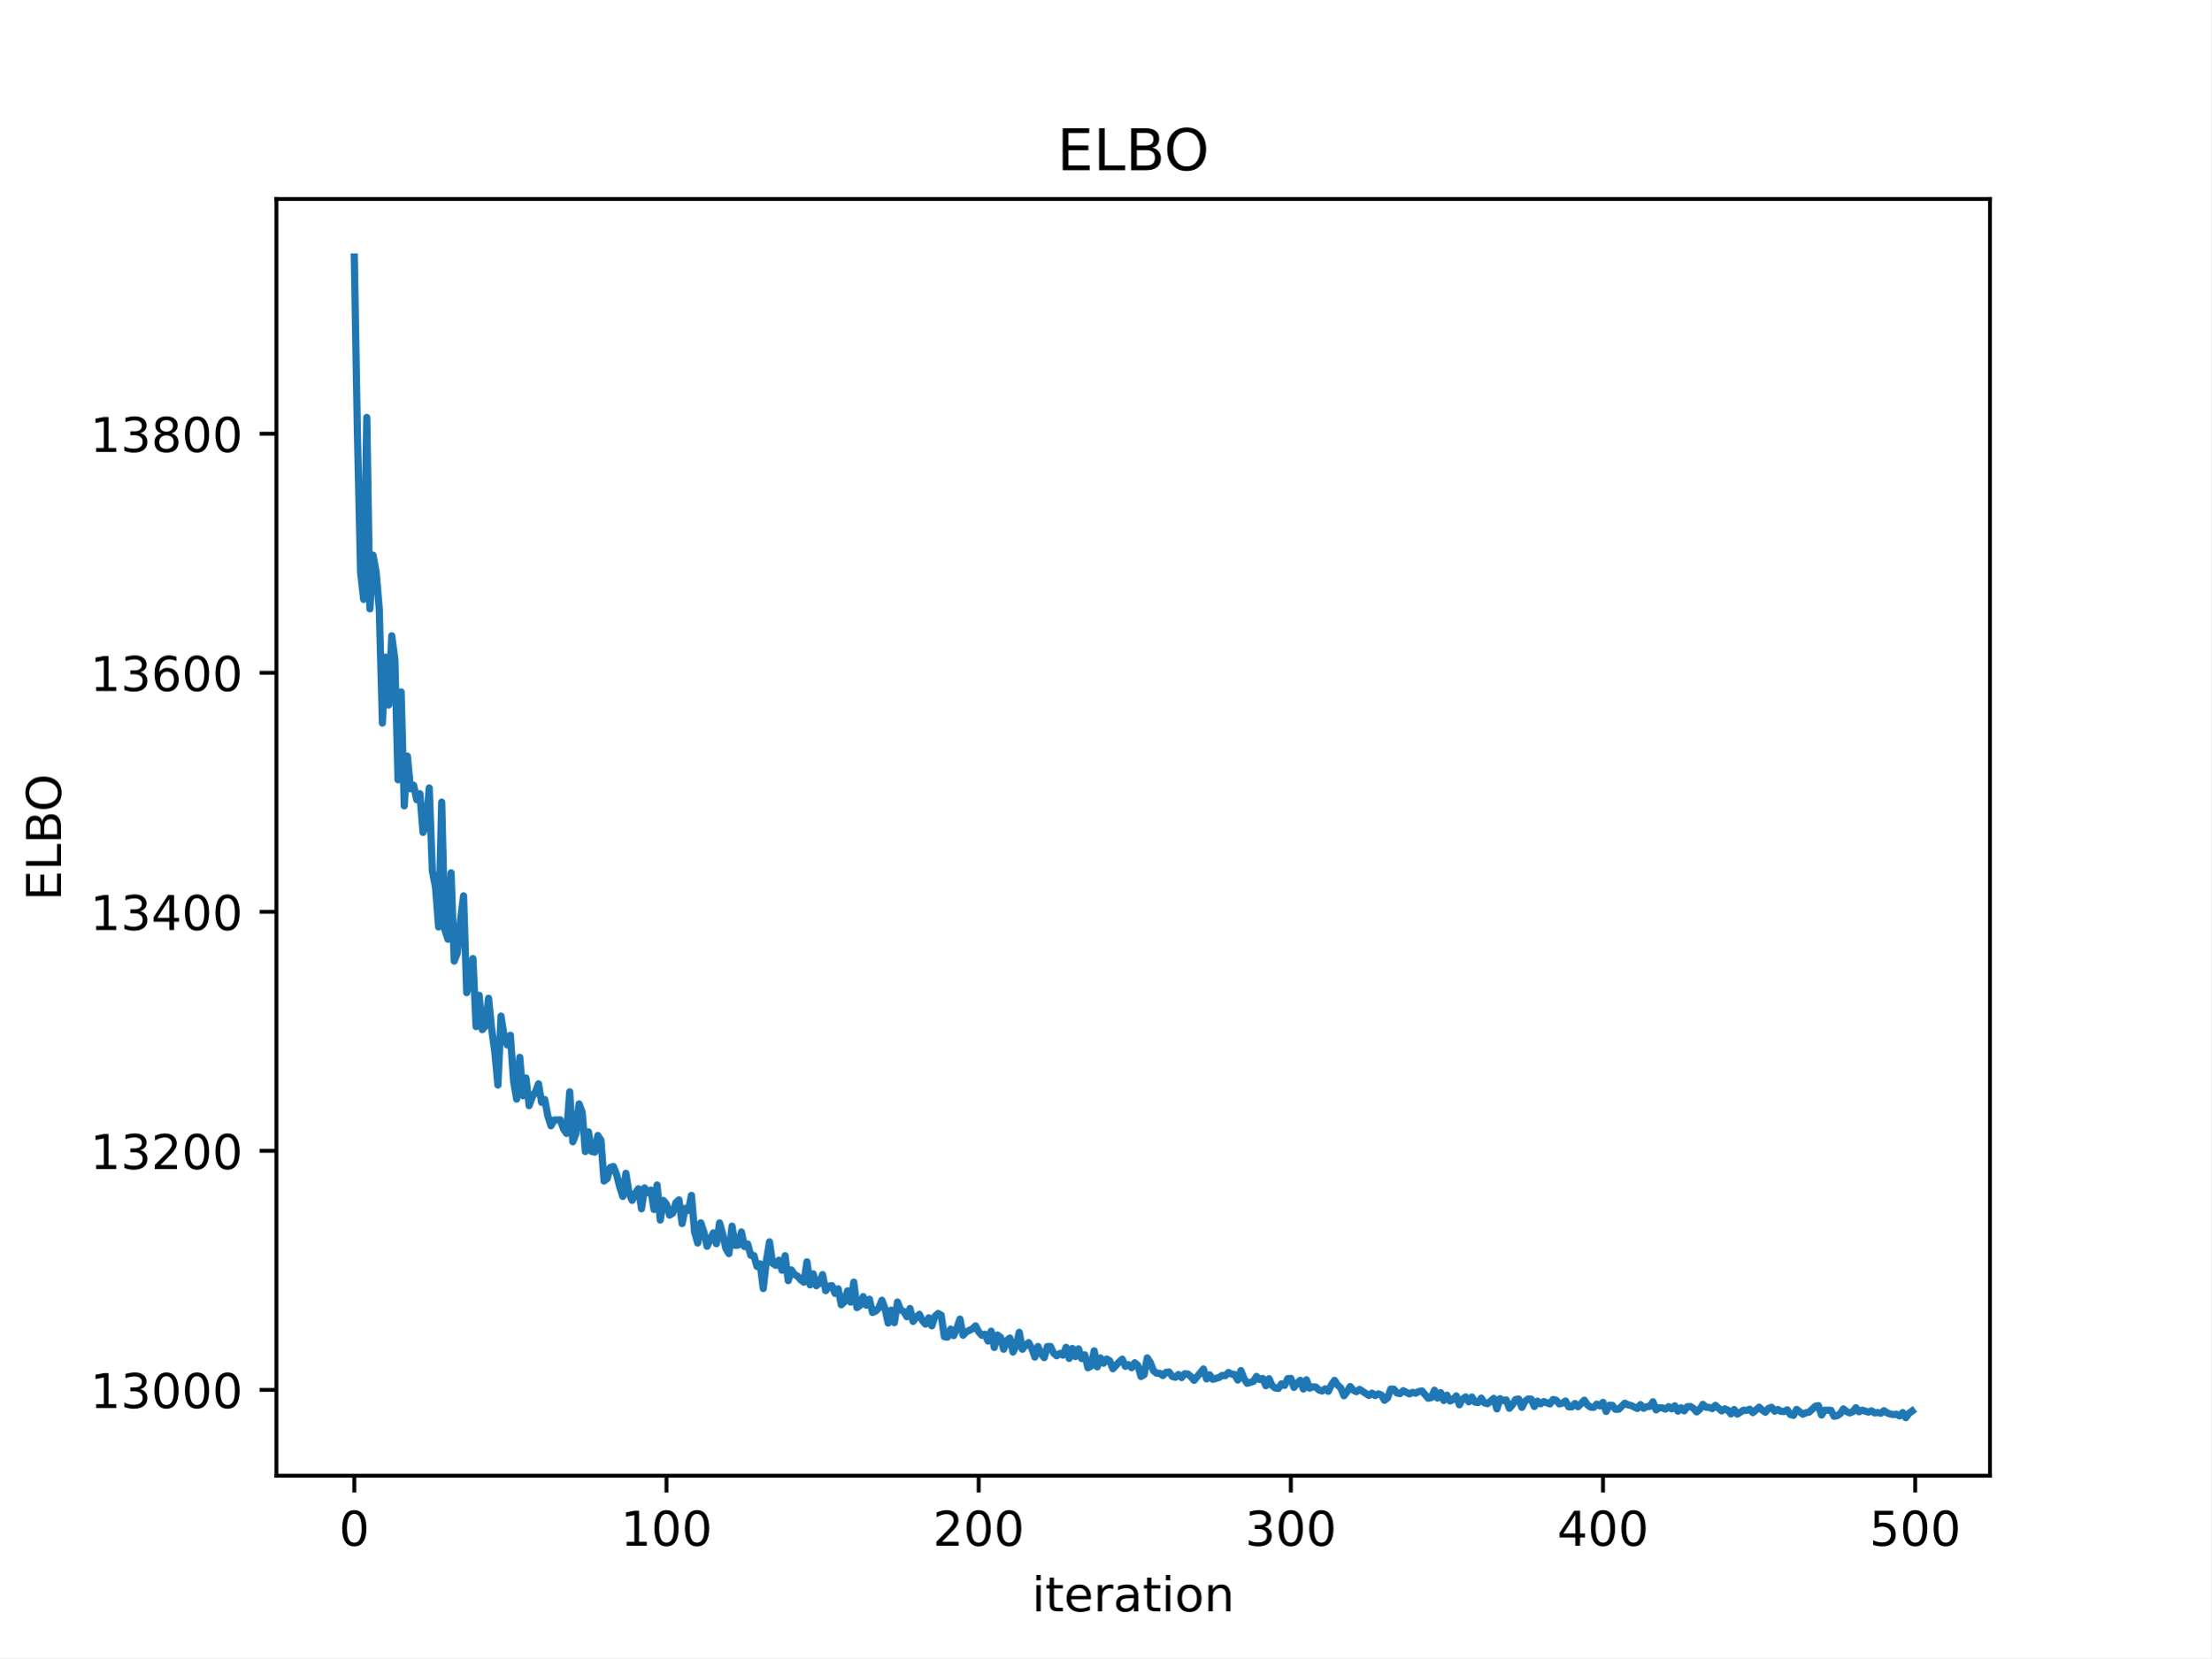
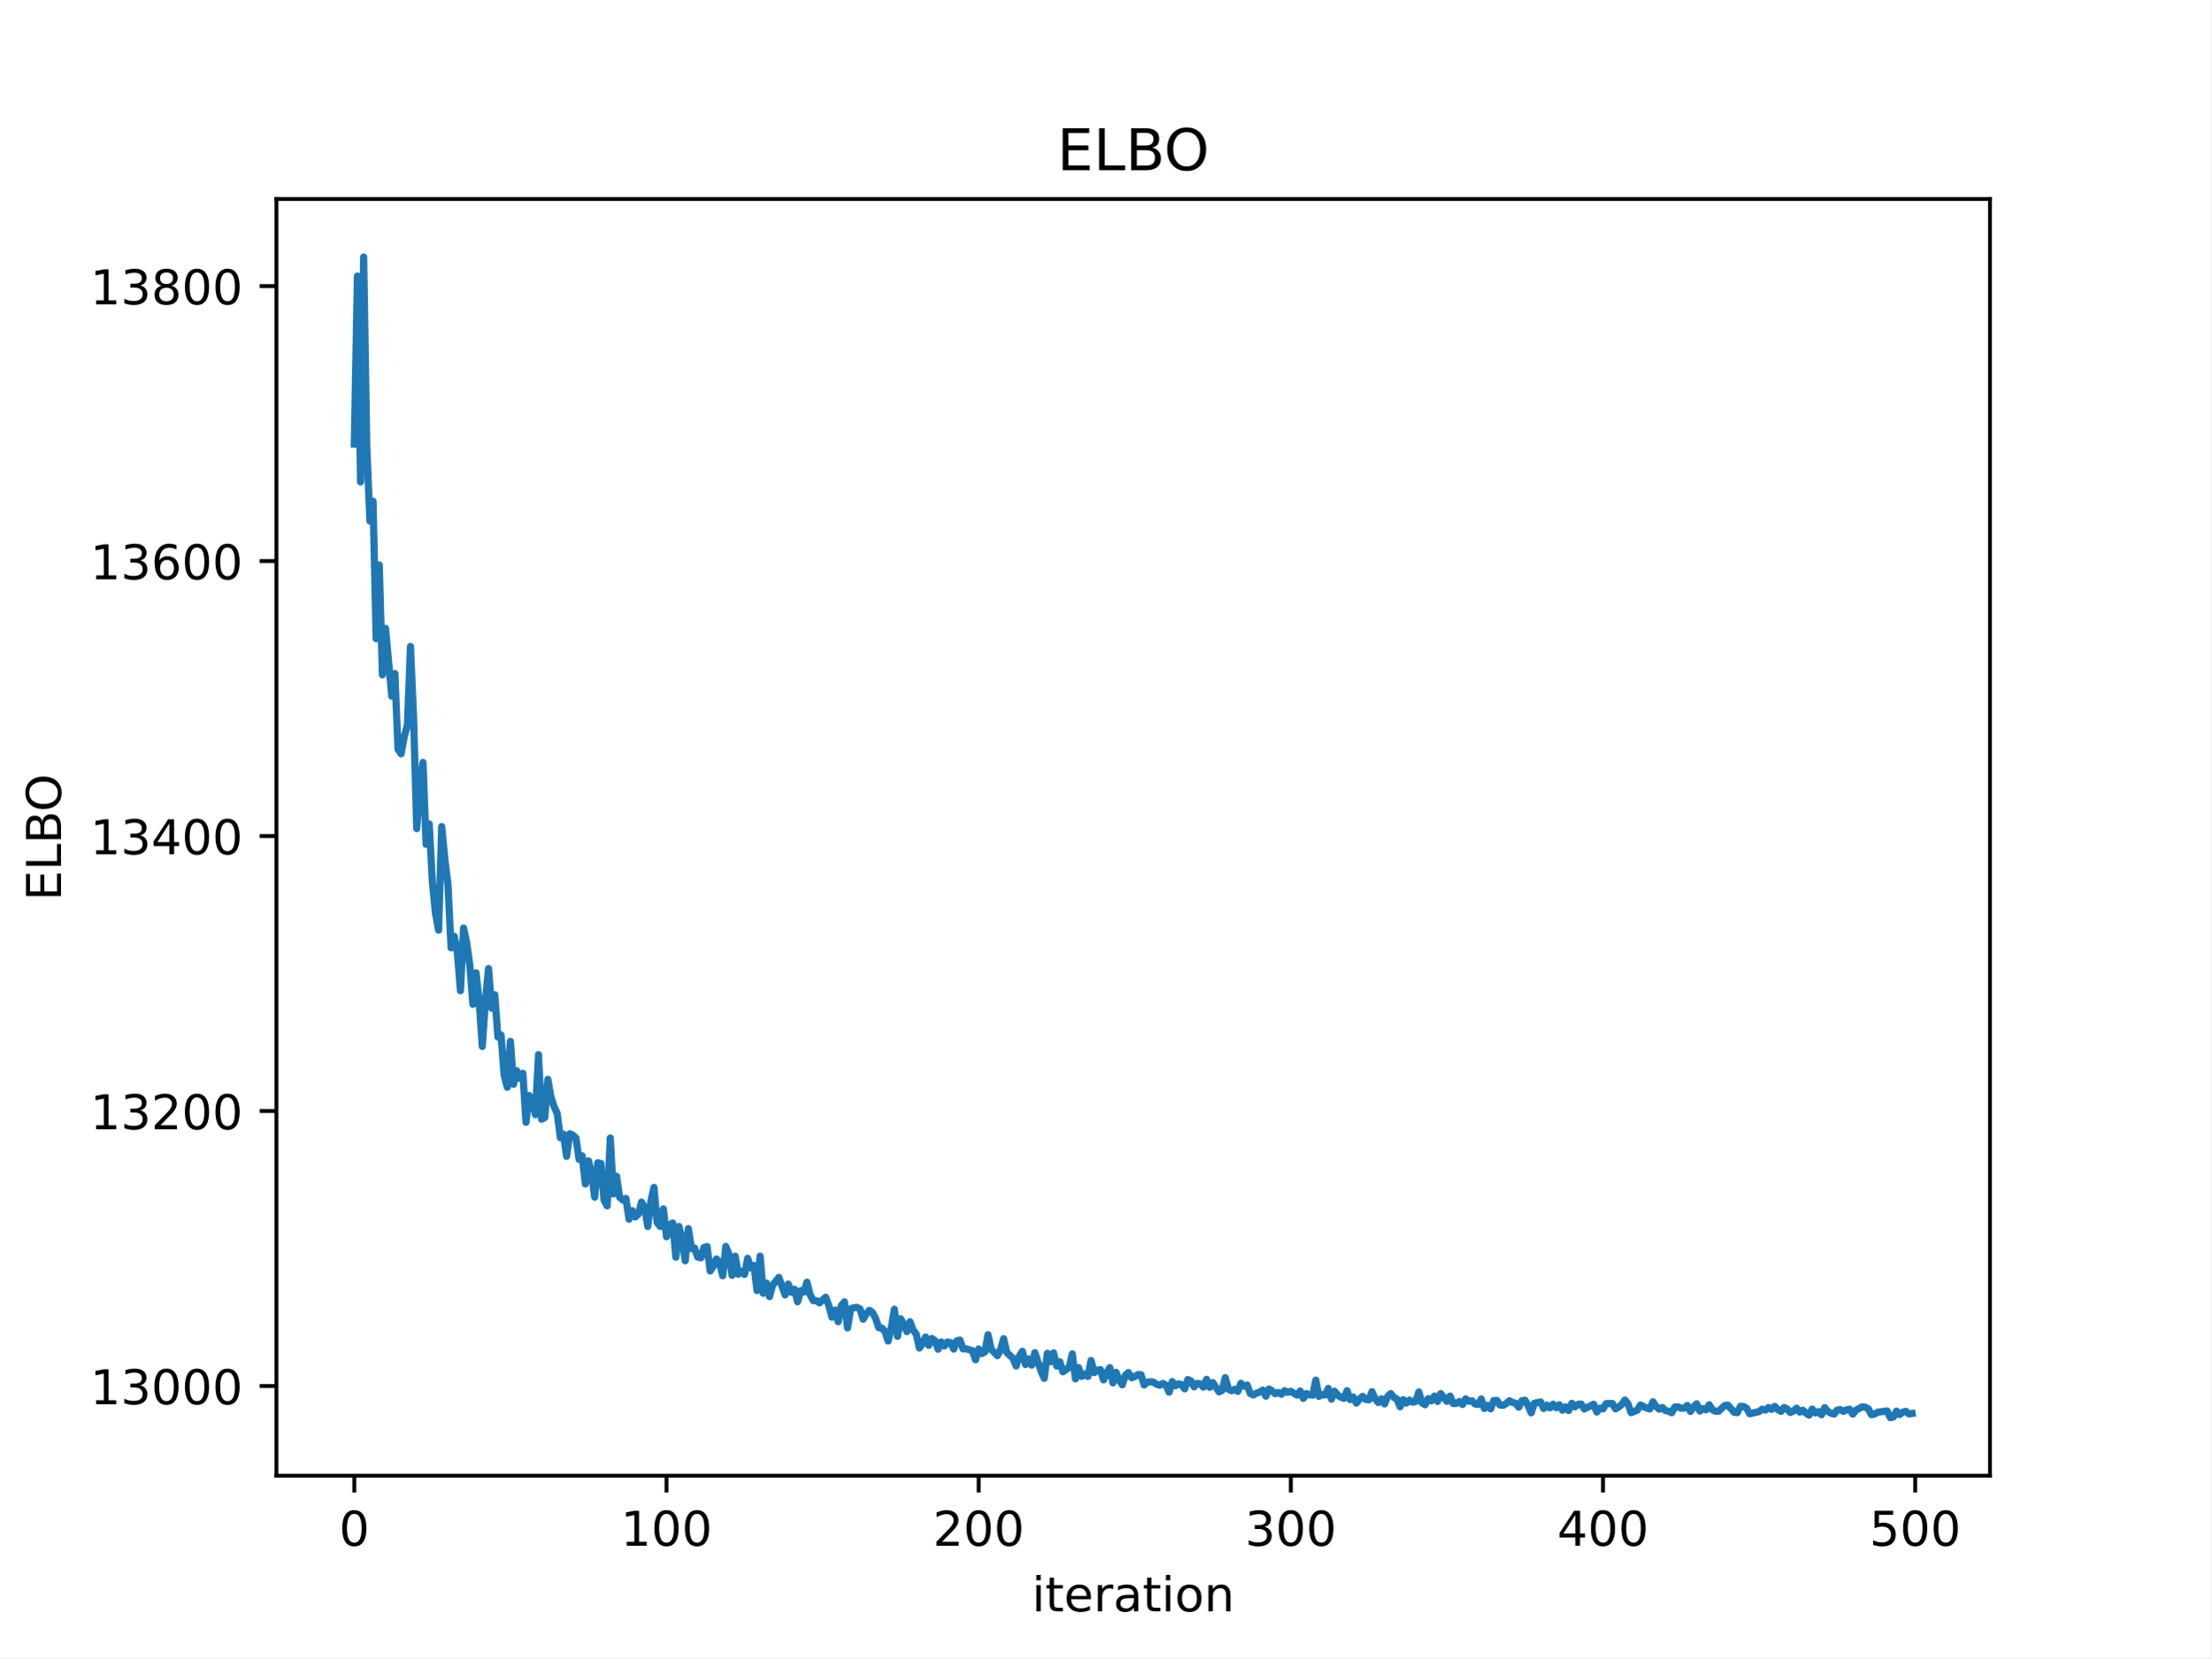
<svg xmlns="http://www.w3.org/2000/svg" xmlns:xlink="http://www.w3.org/1999/xlink" width="460.8pt" height="345.6pt" viewBox="0 0 460.8 345.6" version="1.1">
  <defs>
    <style type="text/css">*{stroke-linejoin: round; stroke-linecap: butt}</style>
  </defs>
  <g id="figure_1">
    <g id="patch_1">
      <path d="M 0 345.6  L 460.8 345.6  L 460.8 0  L 0 0  z " style="fill: #ffffff" />
    </g>
    <g id="axes_1">
      <g id="patch_2">
        <path d="M 57.6 307.584  L 414.72 307.584  L 414.72 41.472  L 57.6 41.472  z " style="fill: #ffffff" />
      </g>
      <g id="matplotlib.axis_1">
        <g id="xtick_1">
          <g id="line2d_1">
            <defs>
-               <path id="m3559576029" d="M 0 0  L 0 3.5  " style="stroke: #000000; stroke-width: 0.8" />
-             </defs>
-             <g>
-               <use xlink:href="#m3559576029" x="73.833" y="307.584" style="stroke: #000000; stroke-width: 0.8" />
+               <path id="m0ac5d707b2" d="M 0 0  L 0 3.5  " style="stroke: #000000; stroke-width: 0.8" />
+             </defs>
+             <g>
+               <use xlink:href="#m0ac5d707b2" x="73.833" y="307.584" style="stroke: #000000; stroke-width: 0.8" />
            </g>
          </g>
          <g id="text_1">
            <g transform="translate(70.65148 322.1824) scale(0.1 -0.1)">
              <defs>
                <path id="DejaVuSans-30" d="M 2034 4250  Q 1547 4250 1301 3770  Q 1056 3291 1056 2328  Q 1056 1369 1301 889  Q 1547 409 2034 409  Q 2525 409 2770 889  Q 3016 1369 3016 2328  Q 3016 3291 2770 3770  Q 2525 4250 2034 4250  z M 2034 4750  Q 2819 4750 3233 4129  Q 3647 3509 3647 2328  Q 3647 1150 3233 529  Q 2819 -91 2034 -91  Q 1250 -91 836 529  Q 422 1150 422 2328  Q 422 3509 836 4129  Q 1250 4750 2034 4750  z " transform="scale(0.015625)" />
              </defs>
              <use xlink:href="#DejaVuSans-30" />
            </g>
          </g>
        </g>
        <g id="xtick_2">
          <g id="line2d_2">
            <g>
-               <use xlink:href="#m3559576029" x="138.894" y="307.584" style="stroke: #000000; stroke-width: 0.8" />
+               <use xlink:href="#m0ac5d707b2" x="138.894" y="307.584" style="stroke: #000000; stroke-width: 0.8" />
            </g>
          </g>
          <g id="text_2">
            <g transform="translate(129.35 322.1824) scale(0.1 -0.1)">
              <defs>
                <path id="DejaVuSans-31" d="M 794 531  L 1825 531  L 1825 4091  L 703 3866  L 703 4441  L 1819 4666  L 2450 4666  L 2450 531  L 3481 531  L 3481 0  L 794 0  L 794 531  z " transform="scale(0.015625)" />
              </defs>
              <use xlink:href="#DejaVuSans-31" />
              <use xlink:href="#DejaVuSans-30" x="63.623" />
              <use xlink:href="#DejaVuSans-30" x="127.246" />
            </g>
          </g>
        </g>
        <g id="xtick_3">
          <g id="line2d_3">
            <g>
-               <use xlink:href="#m3559576029" x="203.955" y="307.584" style="stroke: #000000; stroke-width: 0.8" />
+               <use xlink:href="#m0ac5d707b2" x="203.955" y="307.584" style="stroke: #000000; stroke-width: 0.8" />
            </g>
          </g>
          <g id="text_3">
            <g transform="translate(194.411 322.1824) scale(0.1 -0.1)">
              <defs>
                <path id="DejaVuSans-32" d="M 1228 531  L 3431 531  L 3431 0  L 469 0  L 469 531  Q 828 903 1448 1529  Q 2069 2156 2228 2338  Q 2531 2678 2651 2914  Q 2772 3150 2772 3378  Q 2772 3750 2511 3984  Q 2250 4219 1831 4219  Q 1534 4219 1204 4116  Q 875 4013 500 3803  L 500 4441  Q 881 4594 1212 4672  Q 1544 4750 1819 4750  Q 2544 4750 2975 4387  Q 3406 4025 3406 3419  Q 3406 3131 3298 2873  Q 3191 2616 2906 2266  Q 2828 2175 2409 1742  Q 1991 1309 1228 531  z " transform="scale(0.015625)" />
              </defs>
              <use xlink:href="#DejaVuSans-32" />
              <use xlink:href="#DejaVuSans-30" x="63.623" />
              <use xlink:href="#DejaVuSans-30" x="127.246" />
            </g>
          </g>
        </g>
        <g id="xtick_4">
          <g id="line2d_4">
            <g>
-               <use xlink:href="#m3559576029" x="269.016" y="307.584" style="stroke: #000000; stroke-width: 0.8" />
+               <use xlink:href="#m0ac5d707b2" x="269.016" y="307.584" style="stroke: #000000; stroke-width: 0.8" />
            </g>
          </g>
          <g id="text_4">
            <g transform="translate(259.4721 322.1824) scale(0.1 -0.1)">
              <defs>
                <path id="DejaVuSans-33" d="M 2597 2516  Q 3050 2419 3304 2112  Q 3559 1806 3559 1356  Q 3559 666 3084 287  Q 2609 -91 1734 -91  Q 1441 -91 1130 -33  Q 819 25 488 141  L 488 750  Q 750 597 1062 519  Q 1375 441 1716 441  Q 2309 441 2620 675  Q 2931 909 2931 1356  Q 2931 1769 2642 2001  Q 2353 2234 1838 2234  L 1294 2234  L 1294 2753  L 1863 2753  Q 2328 2753 2575 2939  Q 2822 3125 2822 3475  Q 2822 3834 2567 4026  Q 2313 4219 1838 4219  Q 1578 4219 1281 4162  Q 984 4106 628 3988  L 628 4550  Q 988 4650 1302 4700  Q 1616 4750 1894 4750  Q 2613 4750 3031 4423  Q 3450 4097 3450 3541  Q 3450 3153 3228 2886  Q 3006 2619 2597 2516  z " transform="scale(0.015625)" />
              </defs>
              <use xlink:href="#DejaVuSans-33" />
              <use xlink:href="#DejaVuSans-30" x="63.623" />
              <use xlink:href="#DejaVuSans-30" x="127.246" />
            </g>
          </g>
        </g>
        <g id="xtick_5">
          <g id="line2d_5">
            <g>
-               <use xlink:href="#m3559576029" x="334.077" y="307.584" style="stroke: #000000; stroke-width: 0.8" />
+               <use xlink:href="#m0ac5d707b2" x="334.077" y="307.584" style="stroke: #000000; stroke-width: 0.8" />
            </g>
          </g>
          <g id="text_5">
            <g transform="translate(324.5331 322.1824) scale(0.1 -0.1)">
              <defs>
                <path id="DejaVuSans-34" d="M 2419 4116  L 825 1625  L 2419 1625  L 2419 4116  z M 2253 4666  L 3047 4666  L 3047 1625  L 3713 1625  L 3713 1100  L 3047 1100  L 3047 0  L 2419 0  L 2419 1100  L 313 1100  L 313 1709  L 2253 4666  z " transform="scale(0.015625)" />
              </defs>
              <use xlink:href="#DejaVuSans-34" />
              <use xlink:href="#DejaVuSans-30" x="63.623" />
              <use xlink:href="#DejaVuSans-30" x="127.246" />
            </g>
          </g>
        </g>
        <g id="xtick_6">
          <g id="line2d_6">
            <g>
-               <use xlink:href="#m3559576029" x="399.138" y="307.584" style="stroke: #000000; stroke-width: 0.8" />
+               <use xlink:href="#m0ac5d707b2" x="399.138" y="307.584" style="stroke: #000000; stroke-width: 0.8" />
            </g>
          </g>
          <g id="text_6">
            <g transform="translate(389.5941 322.1824) scale(0.1 -0.1)">
              <defs>
                <path id="DejaVuSans-35" d="M 691 4666  L 3169 4666  L 3169 4134  L 1269 4134  L 1269 2991  Q 1406 3038 1543 3061  Q 1681 3084 1819 3084  Q 2600 3084 3056 2656  Q 3513 2228 3513 1497  Q 3513 744 3044 326  Q 2575 -91 1722 -91  Q 1428 -91 1123 -41  Q 819 9 494 109  L 494 744  Q 775 591 1075 516  Q 1375 441 1709 441  Q 2250 441 2565 725  Q 2881 1009 2881 1497  Q 2881 1984 2565 2268  Q 2250 2553 1709 2553  Q 1456 2553 1204 2497  Q 953 2441 691 2322  L 691 4666  z " transform="scale(0.015625)" />
              </defs>
              <use xlink:href="#DejaVuSans-35" />
              <use xlink:href="#DejaVuSans-30" x="63.623" />
              <use xlink:href="#DejaVuSans-30" x="127.246" />
            </g>
          </g>
        </g>
        <g id="text_7">
          <g transform="translate(215.0373 335.8606) scale(0.1 -0.1)">
            <defs>
              <path id="DejaVuSans-69" d="M 603 3500  L 1178 3500  L 1178 0  L 603 0  L 603 3500  z M 603 4863  L 1178 4863  L 1178 4134  L 603 4134  L 603 4863  z " transform="scale(0.015625)" />
              <path id="DejaVuSans-74" d="M 1172 4494  L 1172 3500  L 2356 3500  L 2356 3053  L 1172 3053  L 1172 1153  Q 1172 725 1289 603  Q 1406 481 1766 481  L 2356 481  L 2356 0  L 1766 0  Q 1100 0 847 248  Q 594 497 594 1153  L 594 3053  L 172 3053  L 172 3500  L 594 3500  L 594 4494  L 1172 4494  z " transform="scale(0.015625)" />
              <path id="DejaVuSans-65" d="M 3597 1894  L 3597 1613  L 953 1613  Q 991 1019 1311 708  Q 1631 397 2203 397  Q 2534 397 2845 478  Q 3156 559 3463 722  L 3463 178  Q 3153 47 2828 -22  Q 2503 -91 2169 -91  Q 1331 -91 842 396  Q 353 884 353 1716  Q 353 2575 817 3079  Q 1281 3584 2069 3584  Q 2775 3584 3186 3129  Q 3597 2675 3597 1894  z M 3022 2063  Q 3016 2534 2758 2815  Q 2500 3097 2075 3097  Q 1594 3097 1305 2825  Q 1016 2553 972 2059  L 3022 2063  z " transform="scale(0.015625)" />
              <path id="DejaVuSans-72" d="M 2631 2963  Q 2534 3019 2420 3045  Q 2306 3072 2169 3072  Q 1681 3072 1420 2755  Q 1159 2438 1159 1844  L 1159 0  L 581 0  L 581 3500  L 1159 3500  L 1159 2956  Q 1341 3275 1631 3429  Q 1922 3584 2338 3584  Q 2397 3584 2469 3576  Q 2541 3569 2628 3553  L 2631 2963  z " transform="scale(0.015625)" />
              <path id="DejaVuSans-61" d="M 2194 1759  Q 1497 1759 1228 1600  Q 959 1441 959 1056  Q 959 750 1161 570  Q 1363 391 1709 391  Q 2188 391 2477 730  Q 2766 1069 2766 1631  L 2766 1759  L 2194 1759  z M 3341 1997  L 3341 0  L 2766 0  L 2766 531  Q 2569 213 2275 61  Q 1981 -91 1556 -91  Q 1019 -91 701 211  Q 384 513 384 1019  Q 384 1609 779 1909  Q 1175 2209 1959 2209  L 2766 2209  L 2766 2266  Q 2766 2663 2505 2880  Q 2244 3097 1772 3097  Q 1472 3097 1187 3025  Q 903 2953 641 2809  L 641 3341  Q 956 3463 1253 3523  Q 1550 3584 1831 3584  Q 2591 3584 2966 3190  Q 3341 2797 3341 1997  z " transform="scale(0.015625)" />
              <path id="DejaVuSans-6f" d="M 1959 3097  Q 1497 3097 1228 2736  Q 959 2375 959 1747  Q 959 1119 1226 758  Q 1494 397 1959 397  Q 2419 397 2687 759  Q 2956 1122 2956 1747  Q 2956 2369 2687 2733  Q 2419 3097 1959 3097  z M 1959 3584  Q 2709 3584 3137 3096  Q 3566 2609 3566 1747  Q 3566 888 3137 398  Q 2709 -91 1959 -91  Q 1206 -91 779 398  Q 353 888 353 1747  Q 353 2609 779 3096  Q 1206 3584 1959 3584  z " transform="scale(0.015625)" />
              <path id="DejaVuSans-6e" d="M 3513 2113  L 3513 0  L 2938 0  L 2938 2094  Q 2938 2591 2744 2837  Q 2550 3084 2163 3084  Q 1697 3084 1428 2787  Q 1159 2491 1159 1978  L 1159 0  L 581 0  L 581 3500  L 1159 3500  L 1159 2956  Q 1366 3272 1645 3428  Q 1925 3584 2291 3584  Q 2894 3584 3203 3211  Q 3513 2838 3513 2113  z " transform="scale(0.015625)" />
            </defs>
            <use xlink:href="#DejaVuSans-69" />
            <use xlink:href="#DejaVuSans-74" x="27.783" />
            <use xlink:href="#DejaVuSans-65" x="66.992" />
            <use xlink:href="#DejaVuSans-72" x="128.516" />
            <use xlink:href="#DejaVuSans-61" x="169.629" />
            <use xlink:href="#DejaVuSans-74" x="230.908" />
            <use xlink:href="#DejaVuSans-69" x="270.117" />
            <use xlink:href="#DejaVuSans-6f" x="297.9" />
            <use xlink:href="#DejaVuSans-6e" x="359.082" />
          </g>
        </g>
      </g>
      <g id="matplotlib.axis_2">
        <g id="ytick_1">
          <g id="line2d_7">
            <defs>
-               <path id="mde344f1b15" d="M 0 0  L -3.5 0  " style="stroke: #000000; stroke-width: 0.8" />
-             </defs>
-             <g>
-               <use xlink:href="#mde344f1b15" x="57.6" y="289.692" style="stroke: #000000; stroke-width: 0.8" />
+               <path id="m3a6285760a" d="M 0 0  L -3.5 0  " style="stroke: #000000; stroke-width: 0.8" />
+             </defs>
+             <g>
+               <use xlink:href="#m3a6285760a" x="57.6" y="288.892" style="stroke: #000000; stroke-width: 0.8" />
            </g>
          </g>
          <g id="text_8">
-             <g transform="translate(18.7875 293.4916) scale(0.1 -0.1)">
+             <g transform="translate(18.7875 292.6914) scale(0.1 -0.1)">
              <use xlink:href="#DejaVuSans-31" />
              <use xlink:href="#DejaVuSans-33" x="63.623" />
              <use xlink:href="#DejaVuSans-30" x="127.246" />
              <use xlink:href="#DejaVuSans-30" x="190.869" />
              <use xlink:href="#DejaVuSans-30" x="254.492" />
            </g>
          </g>
        </g>
        <g id="ytick_2">
          <g id="line2d_8">
            <g>
-               <use xlink:href="#mde344f1b15" x="57.6" y="239.869" style="stroke: #000000; stroke-width: 0.8" />
+               <use xlink:href="#m3a6285760a" x="57.6" y="231.576" style="stroke: #000000; stroke-width: 0.8" />
            </g>
          </g>
          <g id="text_9">
-             <g transform="translate(18.7875 243.6684) scale(0.1 -0.1)">
+             <g transform="translate(18.7875 235.3753) scale(0.1 -0.1)">
              <use xlink:href="#DejaVuSans-31" />
              <use xlink:href="#DejaVuSans-33" x="63.623" />
              <use xlink:href="#DejaVuSans-32" x="127.246" />
              <use xlink:href="#DejaVuSans-30" x="190.869" />
              <use xlink:href="#DejaVuSans-30" x="254.492" />
            </g>
          </g>
        </g>
        <g id="ytick_3">
          <g id="line2d_9">
            <g>
-               <use xlink:href="#mde344f1b15" x="57.6" y="190.046" style="stroke: #000000; stroke-width: 0.8" />
+               <use xlink:href="#m3a6285760a" x="57.6" y="174.26" style="stroke: #000000; stroke-width: 0.8" />
            </g>
          </g>
          <g id="text_10">
-             <g transform="translate(18.7875 193.8452) scale(0.1 -0.1)">
+             <g transform="translate(18.7875 178.0592) scale(0.1 -0.1)">
              <use xlink:href="#DejaVuSans-31" />
              <use xlink:href="#DejaVuSans-33" x="63.623" />
              <use xlink:href="#DejaVuSans-34" x="127.246" />
              <use xlink:href="#DejaVuSans-30" x="190.869" />
              <use xlink:href="#DejaVuSans-30" x="254.492" />
            </g>
          </g>
        </g>
        <g id="ytick_4">
          <g id="line2d_10">
            <g>
-               <use xlink:href="#mde344f1b15" x="57.6" y="140.223" style="stroke: #000000; stroke-width: 0.8" />
+               <use xlink:href="#m3a6285760a" x="57.6" y="116.944" style="stroke: #000000; stroke-width: 0.8" />
            </g>
          </g>
          <g id="text_11">
-             <g transform="translate(18.7875 144.0219) scale(0.1 -0.1)">
+             <g transform="translate(18.7875 120.7432) scale(0.1 -0.1)">
              <defs>
                <path id="DejaVuSans-36" d="M 2113 2584  Q 1688 2584 1439 2293  Q 1191 2003 1191 1497  Q 1191 994 1439 701  Q 1688 409 2113 409  Q 2538 409 2786 701  Q 3034 994 3034 1497  Q 3034 2003 2786 2293  Q 2538 2584 2113 2584  z M 3366 4563  L 3366 3988  Q 3128 4100 2886 4159  Q 2644 4219 2406 4219  Q 1781 4219 1451 3797  Q 1122 3375 1075 2522  Q 1259 2794 1537 2939  Q 1816 3084 2150 3084  Q 2853 3084 3261 2657  Q 3669 2231 3669 1497  Q 3669 778 3244 343  Q 2819 -91 2113 -91  Q 1303 -91 875 529  Q 447 1150 447 2328  Q 447 3434 972 4092  Q 1497 4750 2381 4750  Q 2619 4750 2861 4703  Q 3103 4656 3366 4563  z " transform="scale(0.015625)" />
              </defs>
              <use xlink:href="#DejaVuSans-31" />
              <use xlink:href="#DejaVuSans-33" x="63.623" />
              <use xlink:href="#DejaVuSans-36" x="127.246" />
              <use xlink:href="#DejaVuSans-30" x="190.869" />
              <use xlink:href="#DejaVuSans-30" x="254.492" />
            </g>
          </g>
        </g>
        <g id="ytick_5">
          <g id="line2d_11">
            <g>
-               <use xlink:href="#mde344f1b15" x="57.6" y="90.399" style="stroke: #000000; stroke-width: 0.8" />
+               <use xlink:href="#m3a6285760a" x="57.6" y="59.628" style="stroke: #000000; stroke-width: 0.8" />
            </g>
          </g>
          <g id="text_12">
-             <g transform="translate(18.7875 94.1987) scale(0.1 -0.1)">
+             <g transform="translate(18.7875 63.42711) scale(0.1 -0.1)">
              <defs>
                <path id="DejaVuSans-38" d="M 2034 2216  Q 1584 2216 1326 1975  Q 1069 1734 1069 1313  Q 1069 891 1326 650  Q 1584 409 2034 409  Q 2484 409 2743 651  Q 3003 894 3003 1313  Q 3003 1734 2745 1975  Q 2488 2216 2034 2216  z M 1403 2484  Q 997 2584 770 2862  Q 544 3141 544 3541  Q 544 4100 942 4425  Q 1341 4750 2034 4750  Q 2731 4750 3128 4425  Q 3525 4100 3525 3541  Q 3525 3141 3298 2862  Q 3072 2584 2669 2484  Q 3125 2378 3379 2068  Q 3634 1759 3634 1313  Q 3634 634 3220 271  Q 2806 -91 2034 -91  Q 1263 -91 848 271  Q 434 634 434 1313  Q 434 1759 690 2068  Q 947 2378 1403 2484  z M 1172 3481  Q 1172 3119 1398 2916  Q 1625 2713 2034 2713  Q 2441 2713 2670 2916  Q 2900 3119 2900 3481  Q 2900 3844 2670 4047  Q 2441 4250 2034 4250  Q 1625 4250 1398 4047  Q 1172 3844 1172 3481  z " transform="scale(0.015625)" />
              </defs>
              <use xlink:href="#DejaVuSans-31" />
              <use xlink:href="#DejaVuSans-33" x="63.623" />
              <use xlink:href="#DejaVuSans-38" x="127.246" />
              <use xlink:href="#DejaVuSans-30" x="190.869" />
              <use xlink:href="#DejaVuSans-30" x="254.492" />
            </g>
          </g>
        </g>
        <g id="text_13">
          <g transform="translate(12.70781 187.7522) rotate(-90) scale(0.1 -0.1)">
            <defs>
              <path id="DejaVuSans-45" d="M 628 4666  L 3578 4666  L 3578 4134  L 1259 4134  L 1259 2753  L 3481 2753  L 3481 2222  L 1259 2222  L 1259 531  L 3634 531  L 3634 0  L 628 0  L 628 4666  z " transform="scale(0.015625)" />
              <path id="DejaVuSans-4c" d="M 628 4666  L 1259 4666  L 1259 531  L 3531 531  L 3531 0  L 628 0  L 628 4666  z " transform="scale(0.015625)" />
              <path id="DejaVuSans-42" d="M 1259 2228  L 1259 519  L 2272 519  Q 2781 519 3026 730  Q 3272 941 3272 1375  Q 3272 1813 3026 2020  Q 2781 2228 2272 2228  L 1259 2228  z M 1259 4147  L 1259 2741  L 2194 2741  Q 2656 2741 2882 2914  Q 3109 3088 3109 3444  Q 3109 3797 2882 3972  Q 2656 4147 2194 4147  L 1259 4147  z M 628 4666  L 2241 4666  Q 2963 4666 3353 4366  Q 3744 4066 3744 3513  Q 3744 3084 3544 2831  Q 3344 2578 2956 2516  Q 3422 2416 3680 2098  Q 3938 1781 3938 1306  Q 3938 681 3513 340  Q 3088 0 2303 0  L 628 0  L 628 4666  z " transform="scale(0.015625)" />
              <path id="DejaVuSans-4f" d="M 2522 4238  Q 1834 4238 1429 3725  Q 1025 3213 1025 2328  Q 1025 1447 1429 934  Q 1834 422 2522 422  Q 3209 422 3611 934  Q 4013 1447 4013 2328  Q 4013 3213 3611 3725  Q 3209 4238 2522 4238  z M 2522 4750  Q 3503 4750 4090 4092  Q 4678 3434 4678 2328  Q 4678 1225 4090 567  Q 3503 -91 2522 -91  Q 1538 -91 948 565  Q 359 1222 359 2328  Q 359 3434 948 4092  Q 1538 4750 2522 4750  z " transform="scale(0.015625)" />
            </defs>
            <use xlink:href="#DejaVuSans-45" />
            <use xlink:href="#DejaVuSans-4c" x="63.184" />
            <use xlink:href="#DejaVuSans-42" x="118.896" />
            <use xlink:href="#DejaVuSans-4f" x="185.75" />
          </g>
        </g>
      </g>
      <g id="line2d_12">
-         <path d="M 73.833 53.568  L 74.483 90.453  L 75.134 119.233  L 75.785 124.936  L 76.435 87.007  L 77.086 126.903  L 77.736 115.71  L 78.387 119.26  L 79.038 126.937  L 79.688 150.716  L 80.339 136.972  L 80.989 146.957  L 81.64 132.518  L 82.291 137.543  L 82.941 162.528  L 83.592 144.219  L 84.242 167.965  L 84.893 157.59  L 85.544 164.401  L 86.194 163.671  L 86.845 166.694  L 87.496 165.435  L 88.146 173.504  L 88.797 171.952  L 89.447 164.235  L 90.098 181.493  L 90.749 184.906  L 91.399 193.211  L 92.05 167.191  L 92.7 193.775  L 93.351 195.765  L 94.002 181.917  L 94.652 200.319  L 95.303 198.646  L 95.953 191.912  L 96.604 186.727  L 97.255 206.913  L 97.905 204.254  L 98.556 199.791  L 99.207 213.979  L 99.857 207.453  L 100.508 214.619  L 101.158 213.827  L 101.809 208.068  L 102.46 214.492  L 103.11 219.237  L 103.761 226.163  L 104.411 211.789  L 105.062 215.973  L 105.713 217.805  L 106.363 215.771  L 107.014 225.277  L 107.664 229.094  L 108.315 220.374  L 108.966 228.387  L 109.616 224.679  L 110.267 230.455  L 110.918 228.626  L 111.568 227.592  L 112.219 225.897  L 112.869 229.775  L 113.52 229.166  L 114.171 232.632  L 114.821 234.645  L 115.472 233.441  L 116.773 233.412  L 117.424 235.314  L 118.074 236.248  L 118.725 227.56  L 119.375 237.98  L 120.026 236.32  L 120.677 230.09  L 121.327 231.845  L 121.978 240.015  L 122.629 235.913  L 123.279 239.991  L 123.93 240.147  L 124.58 236.674  L 125.231 237.64  L 125.882 246.168  L 126.532 245.654  L 127.183 243.33  L 127.833 243.14  L 128.484 244.782  L 129.135 247.358  L 129.785 249.375  L 130.436 244.549  L 131.086 248.677  L 131.737 250.203  L 132.388 248.724  L 133.038 247.771  L 133.689 251.953  L 134.339 247.598  L 134.99 248.615  L 135.641 248.051  L 136.291 252.1  L 136.942 246.989  L 137.593 254.296  L 138.243 250.21  L 138.894 250.987  L 139.544 253.286  L 140.195 252.863  L 140.846 250.682  L 141.496 250.091  L 142.147 255.035  L 142.797 251.859  L 143.448 252.288  L 144.099 249.152  L 144.749 256.783  L 145.4 259.094  L 146.05 254.874  L 146.701 256.853  L 147.352 259.772  L 148.653 256.978  L 149.304 259.232  L 149.954 254.899  L 150.605 257.204  L 151.255 260.189  L 151.906 261.297  L 152.557 255.565  L 153.207 259.581  L 153.858 259.524  L 154.508 256.782  L 155.159 259.842  L 155.81 259.286  L 156.46 261.65  L 157.111 261.701  L 157.761 263.97  L 158.412 263.442  L 159.063 268.58  L 159.713 262.706  L 160.364 258.848  L 161.015 263.318  L 161.665 263.738  L 162.316 262.665  L 162.966 264.765  L 163.617 261.731  L 164.268 266.931  L 164.918 264.699  L 165.569 265.657  L 166.219 265.997  L 166.87 266.756  L 167.521 267.252  L 168.171 263.006  L 168.822 267.808  L 169.472 265.508  L 170.123 267.994  L 170.774 267.421  L 171.424 265.67  L 172.075 269.031  L 172.725 268.083  L 173.376 267.963  L 174.027 269.591  L 174.677 268.625  L 175.328 271.968  L 175.979 271.322  L 176.629 269.052  L 177.28 271.408  L 177.93 267.242  L 178.581 272.553  L 179.232 272.099  L 179.882 270.254  L 180.533 272.056  L 181.183 270.797  L 181.834 273.567  L 182.485 273.283  L 183.135 272.631  L 183.786 271.013  L 184.436 272.75  L 185.087 275.778  L 185.738 273.078  L 186.388 275.692  L 187.039 271.389  L 187.69 273.035  L 188.34 273.35  L 188.991 274.445  L 189.641 272.727  L 190.292 275.427  L 190.943 274.555  L 191.593 273.946  L 192.244 275.295  L 192.894 275.991  L 193.545 274.682  L 194.196 276.345  L 194.846 274.374  L 195.497 273.761  L 196.147 274.123  L 196.798 278.609  L 197.449 278.706  L 198.099 277.03  L 198.75 278.384  L 199.401 276.844  L 200.051 274.945  L 200.702 278.311  L 201.352 277.626  L 202.654 276.97  L 203.304 276.353  L 203.955 277.591  L 204.605 278.32  L 205.256 278.082  L 205.907 279.523  L 206.557 277.457  L 207.208 280.858  L 207.858 278.253  L 208.509 278.728  L 209.16 281.223  L 209.81 279.414  L 210.461 278.889  L 211.112 281.816  L 211.762 280.528  L 212.413 277.696  L 213.063 281.23  L 213.714 280.39  L 214.365 279.846  L 215.015 281.019  L 215.666 282.863  L 216.316 280.655  L 216.967 282.171  L 217.618 282.981  L 218.268 280.67  L 218.919 280.642  L 219.569 282.017  L 220.22 282.593  L 220.871 282.099  L 221.521 282.462  L 222.172 280.825  L 222.822 283.146  L 223.473 281.06  L 224.124 282.75  L 224.774 281.142  L 225.425 283.162  L 226.076 282.401  L 226.726 285.092  L 227.377 284.731  L 228.027 281.562  L 228.678 284.902  L 229.329 283.028  L 229.979 284.146  L 230.63 283.258  L 231.28 283.659  L 231.931 285.299  L 233.232 283.873  L 233.883 283.299  L 234.533 284.787  L 235.184 284.438  L 235.835 285.092  L 236.485 284.045  L 237.136 284.595  L 237.787 286.911  L 238.437 286.534  L 239.088 283.023  L 239.738 284.012  L 240.389 285.7  L 241.04 286.228  L 241.69 286.233  L 242.341 286.716  L 242.991 286.041  L 243.642 285.968  L 244.293 286.893  L 244.943 287.075  L 245.594 286.485  L 246.244 287.133  L 246.895 286.336  L 247.546 286.392  L 248.196 286.932  L 248.847 287.717  L 250.799 285.345  L 251.449 287.413  L 252.1 286.557  L 252.751 287.495  L 254.052 287.119  L 254.702 286.682  L 255.353 286.75  L 256.004 286.071  L 256.654 286.396  L 257.305 286.489  L 257.955 287.653  L 258.606 285.674  L 259.257 287.325  L 259.907 288.332  L 261.208 287.936  L 261.859 286.891  L 262.51 287.539  L 263.16 287.32  L 263.811 288.836  L 264.462 287.36  L 265.112 288.794  L 265.763 289.305  L 266.413 289.401  L 267.064 288.442  L 267.715 288.774  L 268.365 287.355  L 269.016 287.295  L 269.666 289.175  L 270.317 288.316  L 270.968 287.69  L 271.618 289.519  L 272.269 287.597  L 272.919 289.339  L 273.57 289.061  L 274.221 289.098  L 274.871 289.714  L 275.522 289.94  L 276.173 289.475  L 276.823 290.003  L 277.474 288.637  L 278.124 287.717  L 278.775 288.706  L 279.426 289.291  L 280.076 290.926  L 280.727 290.084  L 281.377 289.003  L 282.028 289.761  L 282.679 290.079  L 283.329 289.594  L 285.281 290.851  L 285.932 290.371  L 286.582 290.88  L 287.233 290.53  L 287.884 290.753  L 288.534 291.867  L 289.185 291.351  L 289.835 289.53  L 290.486 289.555  L 291.137 290.352  L 291.787 290.475  L 292.438 289.861  L 293.739 290.545  L 294.39 290.206  L 295.04 290.394  L 295.691 290.032  L 296.341 289.928  L 297.643 291.448  L 298.293 291.305  L 298.944 289.772  L 299.595 291.409  L 300.245 290.255  L 300.896 291.909  L 301.546 290.79  L 302.197 292.012  L 302.848 291.678  L 303.498 290.948  L 304.149 292.809  L 304.799 291.607  L 305.45 291.157  L 306.101 292.188  L 306.751 291.187  L 307.402 292.252  L 308.052 292.341  L 308.703 291.418  L 309.354 292.394  L 310.004 292.583  L 311.305 291.464  L 311.956 293.668  L 312.607 291.532  L 313.257 291.917  L 313.908 291.799  L 314.559 293.537  L 315.209 292.795  L 315.86 291.697  L 316.51 291.614  L 317.161 293.345  L 317.812 292.099  L 318.462 291.597  L 319.113 291.631  L 319.763 293.158  L 320.414 292.041  L 321.065 292.607  L 321.715 292.135  L 323.016 292.626  L 323.667 291.694  L 324.318 291.859  L 324.968 292.631  L 325.619 292.46  L 326.27 292.011  L 326.92 293.224  L 327.571 293.24  L 328.221 292.537  L 328.872 293.211  L 330.173 291.843  L 330.824 292.821  L 331.474 293.294  L 332.125 293.345  L 332.776 292.66  L 333.426 293.038  L 334.077 292.293  L 334.727 294.195  L 335.378 292.908  L 336.029 292.929  L 336.679 293.749  L 337.33 293.732  L 338.631 292.474  L 339.282 292.822  L 339.932 292.953  L 341.234 293.579  L 341.884 292.762  L 342.535 293.529  L 343.185 293.179  L 343.836 293.152  L 344.487 292.182  L 345.137 293.87  L 345.788 293.413  L 346.438 293.435  L 347.089 293.707  L 347.74 293.189  L 348.39 293.656  L 349.041 293.018  L 349.691 294.137  L 350.342 293.425  L 350.993 294.067  L 351.643 293.199  L 352.294 293.163  L 352.945 293.561  L 353.595 294.293  L 354.246 293.73  L 354.896 292.722  L 355.547 293.317  L 356.198 293.351  L 356.848 293.598  L 357.499 292.919  L 358.8 294.089  L 359.451 293.648  L 360.101 293.927  L 360.752 294.717  L 361.402 293.786  L 362.053 294.743  L 363.354 293.933  L 364.005 293.975  L 364.656 293.726  L 365.306 294.443  L 366.607 293.303  L 367.258 293.905  L 367.909 294.353  L 368.559 293.56  L 369.21 293.325  L 369.86 294.147  L 370.511 293.769  L 371.162 294.178  L 371.812 294.219  L 372.463 293.845  L 373.113 294.829  L 373.764 295.014  L 374.415 293.756  L 375.716 294.771  L 376.367 294.46  L 377.017 294.344  L 378.318 293.12  L 378.969 292.993  L 379.62 294.944  L 380.27 293.921  L 381.571 293.948  L 382.222 295.2  L 382.873 295.089  L 383.523 294.643  L 384.174 293.659  L 384.824 294.204  L 385.475 294.501  L 386.126 294.244  L 386.776 293.413  L 387.427 294.271  L 388.078 293.915  L 389.379 294.34  L 390.029 294.065  L 390.68 294.493  L 391.331 294.422  L 391.981 294.568  L 392.632 294.032  L 393.282 294.498  L 393.933 294.734  L 394.584 294.85  L 395.234 294.771  L 395.885 295.133  L 396.535 294.432  L 397.186 295.488  L 397.837 294.582  L 398.487 294.104  L 398.487 294.104  " clip-path="url(#p0aa6be6ecf)" style="fill: none; stroke: #1f77b4; stroke-width: 1.5; stroke-linecap: square" />
+         <path d="M 73.833 92.567  L 74.483 57.529  L 75.134 100.442  L 75.785 53.568  L 76.435 93.183  L 77.086 108.595  L 77.736 104.477  L 78.387 133.123  L 79.038 117.758  L 79.688 140.653  L 80.339 130.968  L 81.64 145.107  L 82.291 140.383  L 82.941 156.158  L 83.592 157.113  L 84.242 153.532  L 84.893 151.168  L 85.544 134.749  L 86.194 149.821  L 86.845 172.698  L 87.496 163.837  L 88.146 158.91  L 88.797 175.98  L 89.447 171.731  L 90.098 183.755  L 90.749 190.392  L 91.399 193.874  L 92.05 172.281  L 92.7 179.093  L 93.351 184.306  L 94.002 197.558  L 94.652 195.145  L 95.303 198.468  L 95.953 206.493  L 96.604 193.431  L 97.255 196.501  L 97.905 201.169  L 98.556 209.334  L 99.207 202.761  L 99.857 208.723  L 100.508 218.126  L 101.158 208.487  L 101.809 201.879  L 102.46 210.126  L 103.11 207.335  L 103.761 216.148  L 104.411 215.725  L 105.062 224.106  L 105.713 226.621  L 106.363 217.047  L 107.014 226.014  L 107.664 223.166  L 108.315 224.756  L 108.966 223.705  L 109.616 233.93  L 110.267 228.352  L 110.918 229.155  L 111.568 232.345  L 112.219 219.831  L 112.869 233.286  L 113.52 232.945  L 114.171 224.979  L 114.821 228.715  L 115.472 230.671  L 116.122 232.083  L 116.773 237.133  L 117.424 236.396  L 118.074 241.018  L 118.725 236.309  L 119.375 236.574  L 120.026 237.213  L 120.677 241.662  L 121.327 240.918  L 121.978 246.773  L 122.629 241.96  L 123.279 244.495  L 123.93 249.533  L 124.58 242.352  L 125.231 242.513  L 125.882 250.18  L 126.532 251.343  L 127.183 237.2  L 127.833 248.855  L 128.484 245.173  L 129.135 249.559  L 129.785 250.11  L 130.436 249.794  L 131.086 254.134  L 131.737 252.339  L 132.388 253.65  L 133.038 253.041  L 133.689 250.554  L 134.339 251.624  L 134.99 255.644  L 135.641 250.358  L 136.291 247.493  L 136.942 254.792  L 137.593 255.632  L 138.243 251.98  L 138.894 257.776  L 139.544 255.265  L 140.195 254.919  L 140.846 262.042  L 141.496 255.64  L 142.147 258.37  L 142.797 262.795  L 143.448 256.085  L 144.099 260.246  L 144.749 260.122  L 145.4 262.005  L 146.05 262.177  L 146.701 260.023  L 147.352 259.82  L 148.002 264.915  L 148.653 263.925  L 149.304 262.403  L 149.954 263.172  L 150.605 265.919  L 151.255 259.788  L 151.906 261.435  L 152.557 265.832  L 153.207 261.826  L 153.858 265.587  L 154.508 264.973  L 155.159 265.62  L 155.81 262.272  L 156.46 264.292  L 157.111 263.746  L 157.761 269.003  L 158.412 261.816  L 159.063 269.565  L 159.713 267.431  L 160.364 270.264  L 161.015 267.876  L 162.316 266.255  L 163.617 269.91  L 164.268 267.642  L 164.918 269.355  L 165.569 268.723  L 166.219 271.339  L 166.87 269.018  L 167.521 269.306  L 168.171 267.249  L 168.822 269.834  L 169.472 271.086  L 170.123 271.093  L 170.774 271.564  L 172.075 270.37  L 172.725 272.119  L 173.376 274.547  L 174.027 273.048  L 174.677 275.495  L 175.328 272.13  L 175.979 271.348  L 176.629 276.781  L 177.28 272.806  L 177.93 272.58  L 178.581 272.495  L 179.232 272.824  L 179.882 274.962  L 180.533 273.836  L 181.183 273.118  L 181.834 273.572  L 182.485 274.802  L 183.135 276.723  L 183.786 276.822  L 184.436 277.53  L 185.087 279.511  L 185.738 276.742  L 186.388 272.881  L 187.039 278.548  L 187.69 274.859  L 188.34 275.981  L 188.991 277.556  L 189.641 275.498  L 190.292 277.215  L 190.943 278.054  L 191.593 280.985  L 192.244 280.061  L 192.894 278.68  L 193.545 280.403  L 194.196 278.974  L 194.846 279.415  L 195.497 281.223  L 196.147 279.703  L 196.798 280.553  L 197.449 279.712  L 198.099 279.837  L 198.75 281.19  L 199.401 279.484  L 200.051 279.31  L 200.702 281.158  L 201.352 281.132  L 202.654 281.527  L 203.304 283.425  L 203.955 281.159  L 204.605 282.133  L 205.256 281.782  L 205.907 278.19  L 206.557 281.231  L 207.858 282.56  L 208.509 281.341  L 209.16 279.028  L 209.81 281.896  L 211.112 283.115  L 211.762 284.718  L 212.413 282.7  L 213.063 281.658  L 213.714 284.404  L 214.365 283.237  L 215.015 284.537  L 215.666 281.936  L 216.967 285.799  L 217.618 287.296  L 218.268 282.07  L 218.919 283.823  L 219.569 281.984  L 220.22 284.728  L 220.871 283.85  L 221.521 285.926  L 222.822 284.981  L 223.473 282.186  L 224.124 287.403  L 224.774 285.062  L 225.425 286.896  L 226.076 286.376  L 226.726 286.903  L 227.377 283.566  L 228.027 286.087  L 228.678 285.598  L 229.329 285.473  L 229.979 287.612  L 230.63 286.179  L 231.28 285.054  L 231.931 288.239  L 232.582 286.032  L 233.232 287.62  L 233.883 288.648  L 234.533 286.633  L 235.184 286.092  L 235.835 287.171  L 236.485 286.922  L 237.136 286.509  L 237.787 286.539  L 238.437 288.671  L 239.088 288.104  L 239.738 288.004  L 240.389 288.084  L 241.04 288.519  L 241.69 288.739  L 242.341 288.345  L 242.991 288.725  L 243.642 290.165  L 244.293 287.96  L 244.943 288.834  L 245.594 288.453  L 246.244 288.615  L 246.895 289.486  L 247.546 287.544  L 248.196 287.843  L 248.847 289.057  L 249.498 288.335  L 250.148 288.463  L 250.799 289.118  L 251.449 287.496  L 252.1 289.16  L 252.751 288.172  L 254.052 290.11  L 254.702 289.795  L 255.353 287.144  L 256.004 289.537  L 256.654 289.883  L 257.305 289.58  L 257.955 290.024  L 258.606 288.325  L 259.257 288.911  L 259.907 288.691  L 260.558 290.457  L 261.208 290.759  L 261.859 290.376  L 262.51 290.173  L 263.16 289.748  L 263.811 291.018  L 264.462 289.506  L 265.112 289.916  L 265.763 290.494  L 266.413 290.24  L 267.064 290.619  L 267.715 289.867  L 268.365 290.222  L 269.016 290.001  L 270.317 290.802  L 270.968 289.926  L 271.618 291.472  L 272.269 290.467  L 272.919 290.713  L 273.57 290.796  L 274.221 287.677  L 274.871 291.04  L 275.522 290.646  L 276.173 290.762  L 276.823 289.392  L 277.474 291.63  L 278.124 289.985  L 278.775 290.777  L 279.426 291.211  L 280.076 291.464  L 280.727 289.854  L 281.377 291.726  L 282.028 291.185  L 282.679 292.451  L 283.329 291.603  L 283.98 291.048  L 284.63 291.699  L 285.281 291.758  L 285.932 290.075  L 286.582 291.549  L 287.233 292.329  L 287.884 291.552  L 288.534 292.625  L 289.185 291.071  L 289.835 290.457  L 290.486 291.255  L 291.137 291.627  L 291.787 293.218  L 292.438 291.729  L 293.088 292.459  L 293.739 291.815  L 294.39 292.263  L 295.04 292.104  L 295.691 290.126  L 296.341 292.387  L 296.992 292.8  L 297.643 291.521  L 298.293 291.986  L 298.944 290.976  L 299.595 292.108  L 300.245 290.473  L 301.546 292.089  L 302.197 290.988  L 302.848 292.525  L 303.498 292.525  L 304.149 292.111  L 304.799 292.743  L 305.45 291.577  L 306.101 292.079  L 306.751 291.959  L 307.402 292.628  L 308.052 292.746  L 308.703 291.6  L 309.354 293.571  L 310.004 292.922  L 310.655 293.645  L 311.305 291.909  L 311.956 291.893  L 312.607 292.87  L 313.257 292.917  L 313.908 292.545  L 314.559 291.957  L 315.209 292.311  L 315.86 292.498  L 316.51 293.298  L 317.161 291.964  L 317.812 291.851  L 318.462 292.954  L 319.113 294.482  L 319.763 292.485  L 321.065 292.199  L 321.715 293.59  L 322.366 292.873  L 323.016 293.436  L 323.667 292.678  L 324.318 293.418  L 324.968 292.8  L 325.619 293.926  L 326.27 293.246  L 326.92 293.998  L 327.571 292.493  L 328.221 293.222  L 328.872 292.717  L 329.523 292.648  L 330.173 293.675  L 331.474 293.011  L 332.125 292.701  L 332.776 294.311  L 333.426 293.504  L 334.077 293.655  L 334.727 292.564  L 336.029 292.534  L 336.679 293.647  L 337.33 293.262  L 337.981 292.743  L 338.631 291.806  L 339.282 292.612  L 339.932 294.452  L 341.234 293.919  L 341.884 292.839  L 343.185 293.498  L 343.836 293.669  L 344.487 292.181  L 345.137 293.144  L 345.788 293.722  L 346.438 293.357  L 347.089 294.01  L 347.74 294.148  L 348.39 294.462  L 349.041 293.269  L 349.691 293.221  L 350.342 293.519  L 350.993 293.502  L 351.643 292.936  L 352.294 294.194  L 352.945 293.245  L 353.595 292.594  L 354.246 294.112  L 354.896 293.582  L 355.547 293.848  L 356.198 292.8  L 356.848 293.828  L 357.499 294.144  L 358.149 294.144  L 359.451 292.95  L 360.101 292.875  L 361.402 294.358  L 362.053 294.452  L 362.704 293.119  L 363.354 293.16  L 364.005 293.527  L 364.656 294.679  L 366.607 294.215  L 367.258 293.715  L 367.909 293.907  L 368.559 293.363  L 369.21 293.756  L 369.86 293.134  L 370.511 293.791  L 371.162 294.188  L 371.812 293.36  L 372.463 293.695  L 373.113 294.413  L 373.764 294.103  L 374.415 293.509  L 375.065 294.327  L 375.716 293.942  L 376.367 294.535  L 377.017 294.959  L 377.668 293.695  L 378.318 294.508  L 378.969 294.228  L 379.62 294.87  L 380.27 293.401  L 380.921 294.184  L 381.571 294.554  L 382.222 294.747  L 382.873 293.901  L 383.523 293.809  L 384.174 294.181  L 384.824 293.833  L 385.475 293.718  L 386.126 294.751  L 386.776 293.933  L 388.078 293.238  L 388.728 293.304  L 389.379 293.665  L 390.029 294.877  L 390.68 294.721  L 391.331 294.352  L 393.282 294.086  L 393.933 295.488  L 394.584 295.342  L 395.234 294.127  L 395.885 294.845  L 396.535 294.341  L 397.186 294.164  L 397.837 294.721  L 398.487 294.618  L 398.487 294.618  " clip-path="url(#p020893c3ed)" style="fill: none; stroke: #1f77b4; stroke-width: 1.5; stroke-linecap: square" />
      </g>
      <g id="patch_3">
        <path d="M 57.6 307.584  L 57.6 41.472  " style="fill: none; stroke: #000000; stroke-width: 0.8; stroke-linejoin: miter; stroke-linecap: square" />
      </g>
      <g id="patch_4">
        <path d="M 414.72 307.584  L 414.72 41.472  " style="fill: none; stroke: #000000; stroke-width: 0.8; stroke-linejoin: miter; stroke-linecap: square" />
      </g>
      <g id="patch_5">
        <path d="M 57.6 307.584  L 414.72 307.584  " style="fill: none; stroke: #000000; stroke-width: 0.8; stroke-linejoin: miter; stroke-linecap: square" />
      </g>
      <g id="patch_6">
        <path d="M 57.6 41.472  L 414.72 41.472  " style="fill: none; stroke: #000000; stroke-width: 0.8; stroke-linejoin: miter; stroke-linecap: square" />
      </g>
      <g id="text_14">
        <g transform="translate(220.2909 35.472) scale(0.12 -0.12)">
          <use xlink:href="#DejaVuSans-45" />
          <use xlink:href="#DejaVuSans-4c" x="63.184" />
          <use xlink:href="#DejaVuSans-42" x="118.896" />
          <use xlink:href="#DejaVuSans-4f" x="185.75" />
        </g>
      </g>
    </g>
  </g>
  <defs>
-     <clipPath id="p0aa6be6ecf">
+     <clipPath id="p020893c3ed">
      <rect x="57.6" y="41.472" width="357.12" height="266.112" />
    </clipPath>
  </defs>
</svg>
